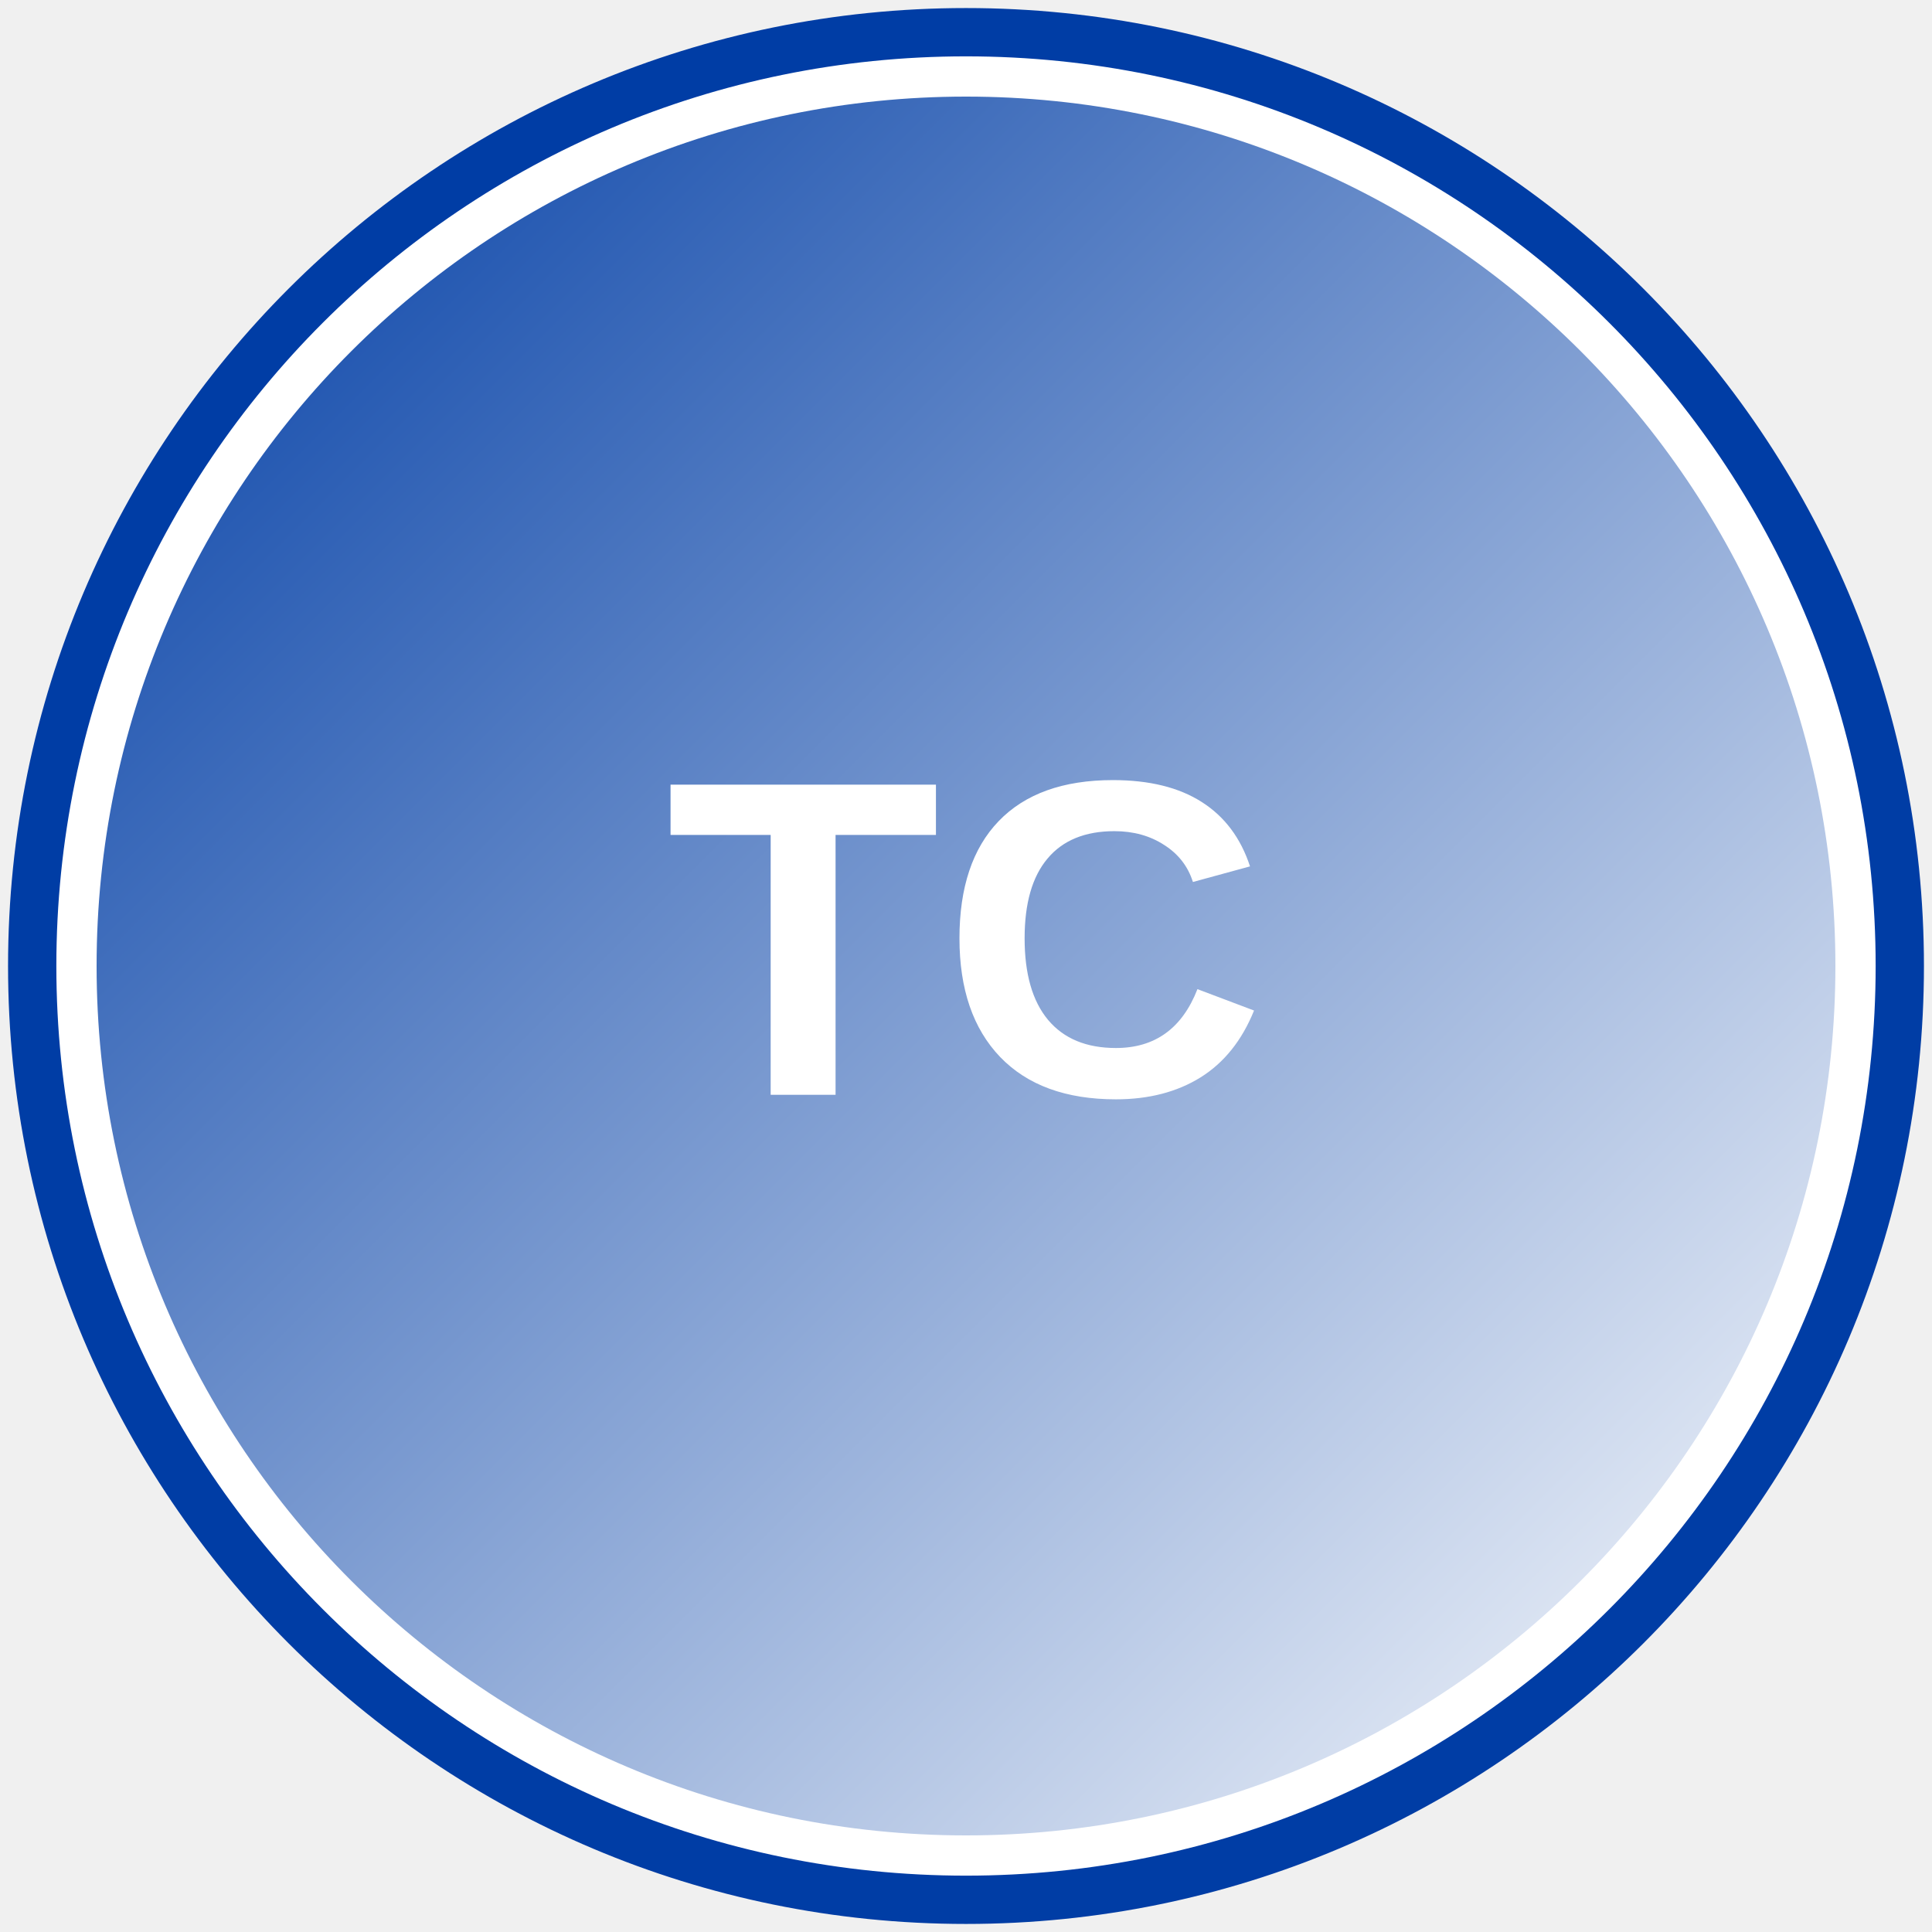
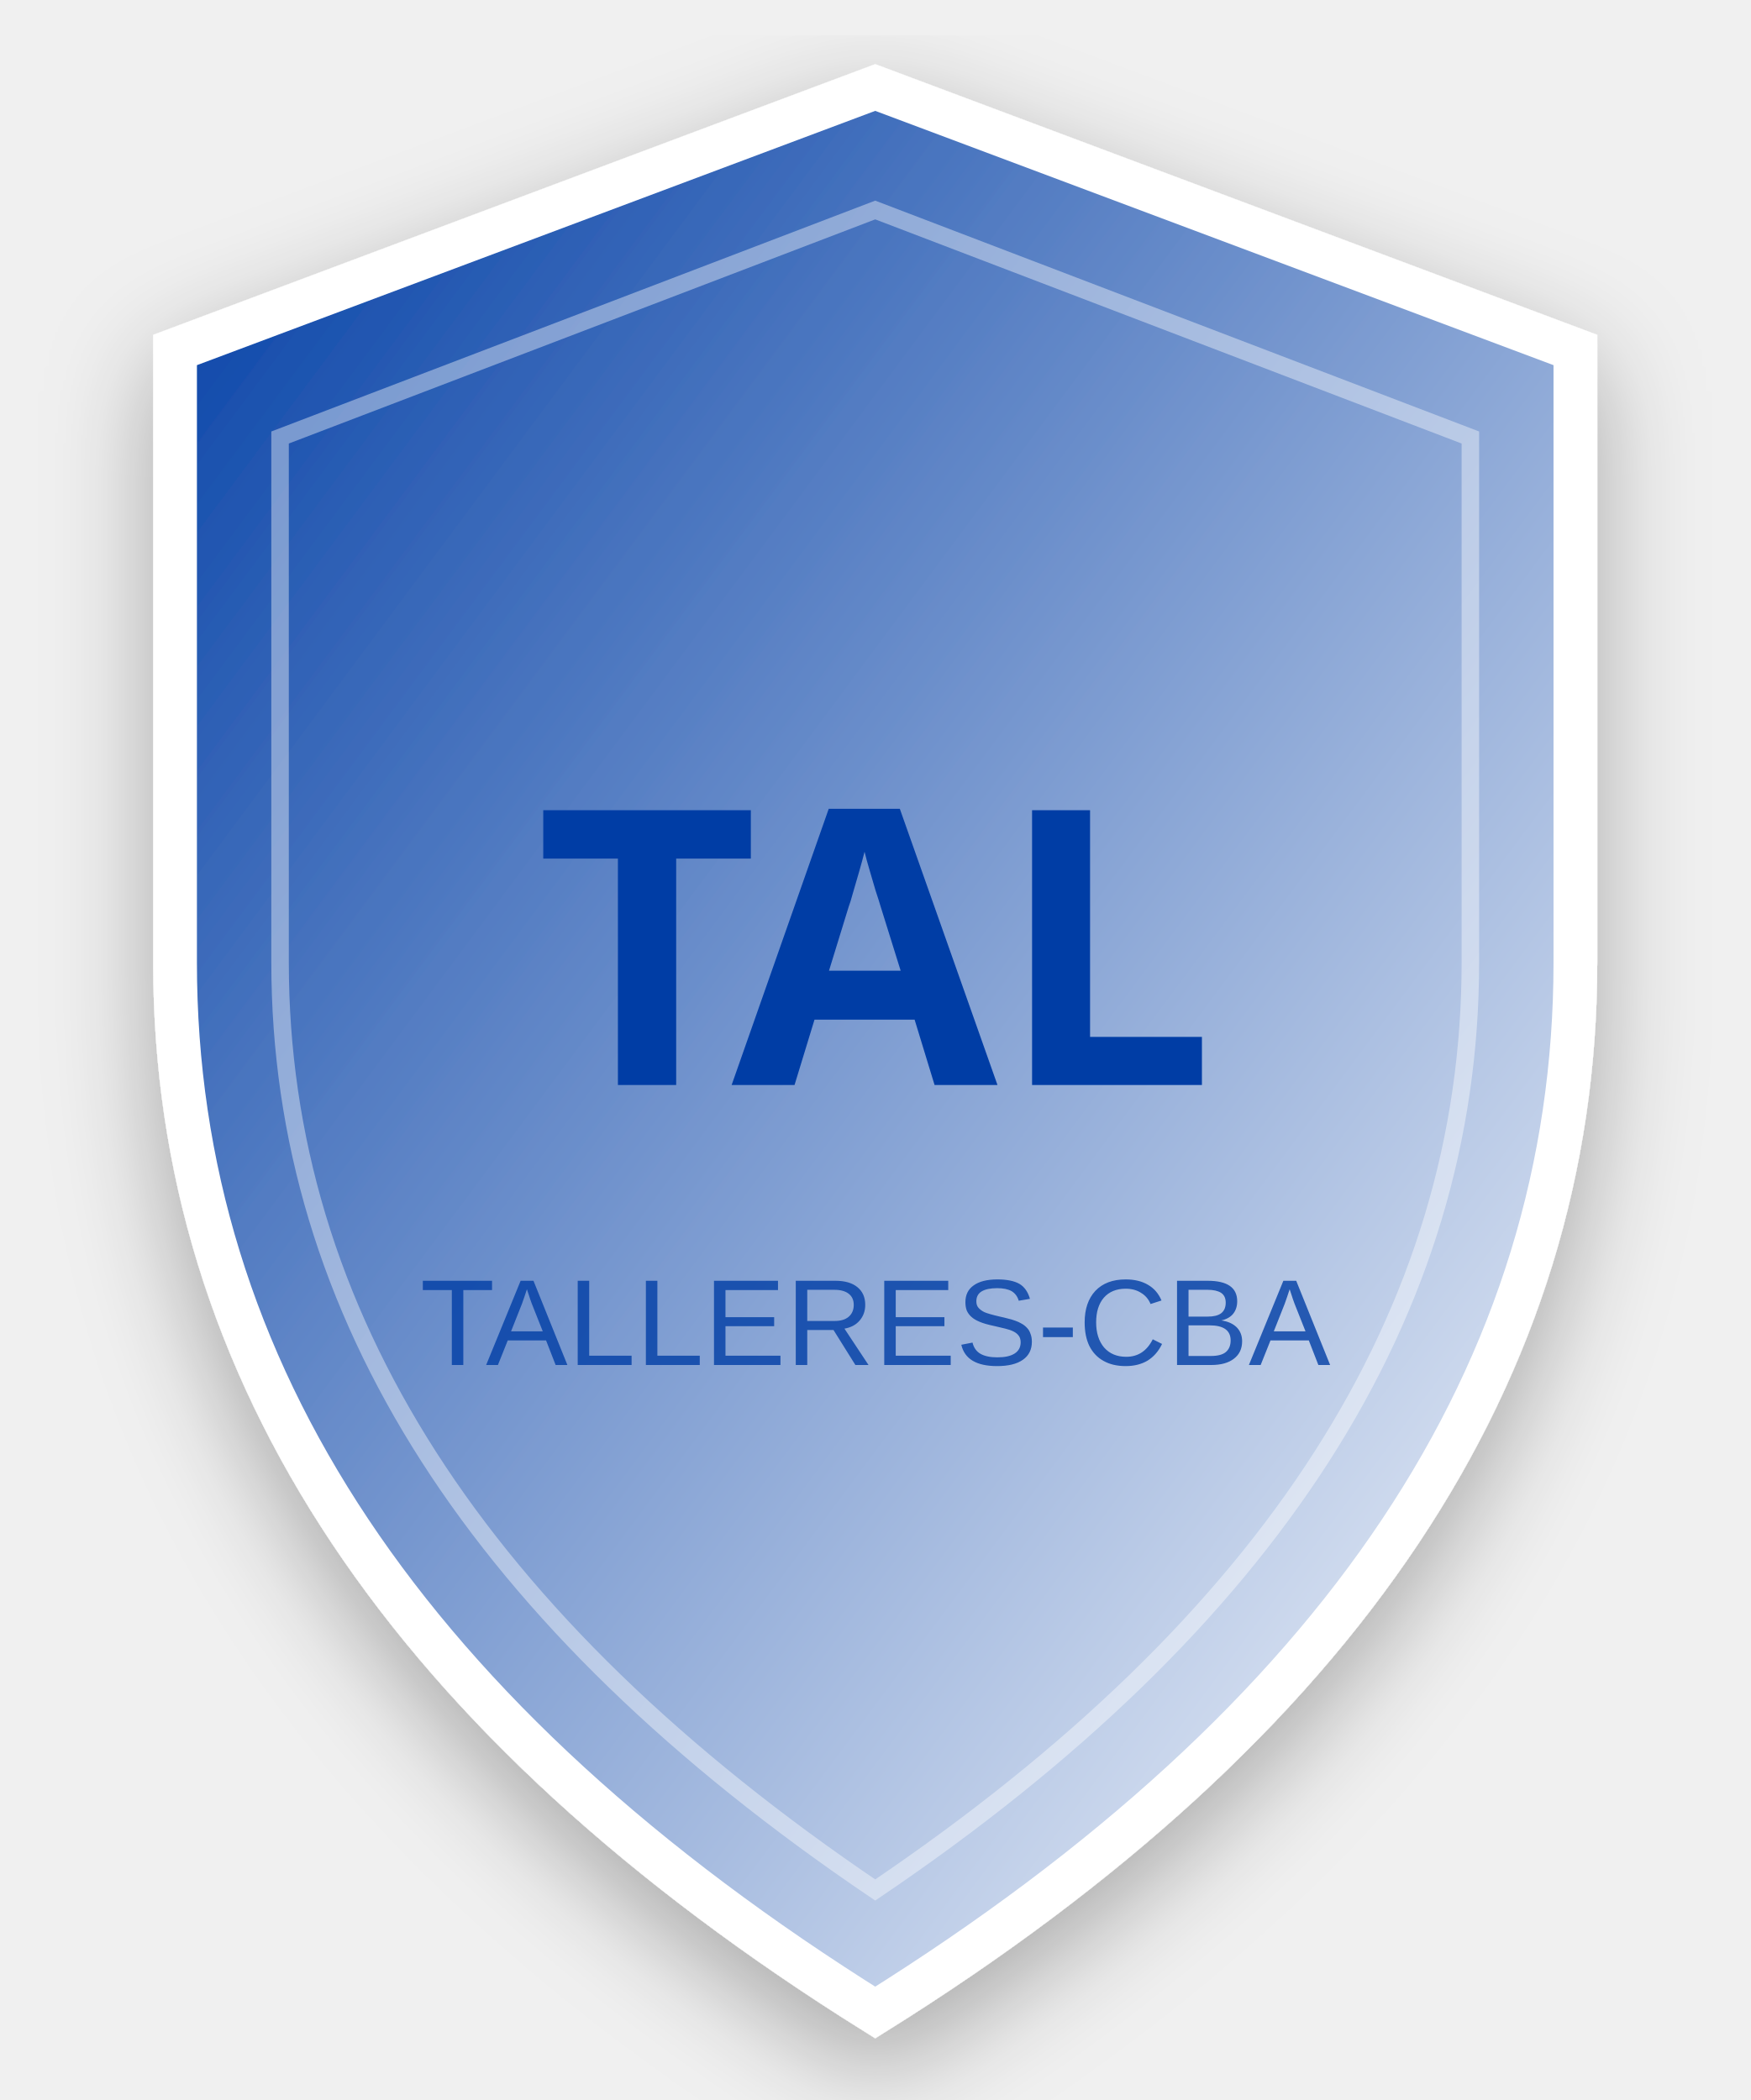
- <svg xmlns="http://www.w3.org/2000/svg" viewBox="0 0 120 120" width="120" height="120">
+ <svg xmlns="http://www.w3.org/2000/svg" viewBox="0 0 100 120" width="100" height="120">
  <defs>
-     <clipPath id="clip-talleres-cba">
-       <circle cx="60" cy="60" r="56" />
-     </clipPath>
-     <linearGradient id="bg-talleres-cba" x1="0" y1="0" x2="1" y2="1">
-       <stop offset="0%" stop-color="#003DA5" />
-       <stop offset="100%" stop-color="#FFFFFF" />
+     <linearGradient id="bg_talleres-cba" x1="0%" y1="0%" x2="100%" y2="100%">
+       <stop offset="0%" style="stop-color:#003DA5;stop-opacity:1" />
+       <stop offset="100%" style="stop-color:#FFFFFF;stop-opacity:1" />
    </linearGradient>
+     <filter id="shadow_talleres-cba">
+       <feDropShadow dx="0" dy="2" stdDeviation="3" flood-color="#000" flood-opacity="0.3" />
+     </filter>
  </defs>
-   <circle cx="60" cy="60" r="58" fill="#FFFFFF" stroke="#003DA5" stroke-width="3" />
-   <circle cx="60" cy="60" r="54" fill="url(#bg-talleres-cba)" />
-   <text x="60" y="68" text-anchor="middle" font-family="Arial,sans-serif" font-size="28" font-weight="bold" fill="#ffffff">TC</text>
+   <path d="M50 5 L90 20 L90 55 Q90 90 50 115 Q10 90 10 55 L10 20 Z" fill="url(#bg_talleres-cba)" stroke="#FFFFFF" stroke-width="2.5" filter="url(#shadow_talleres-cba)" />
+   <path d="M50 12 L84 25 L84 55 Q84 85 50 108 Q16 85 16 55 L16 25 Z" fill="none" stroke="#FFFFFF" stroke-width="1" opacity="0.4" />
+   <text x="50" y="62" text-anchor="middle" font-family="Arial Black, sans-serif" font-size="22" font-weight="900" fill="#003DA5">TAL</text>
+   <text x="50" y="78" text-anchor="middle" font-family="Arial, sans-serif" font-size="7" fill="#003DA5" opacity="0.8">TALLERES-CBA</text>
</svg>
